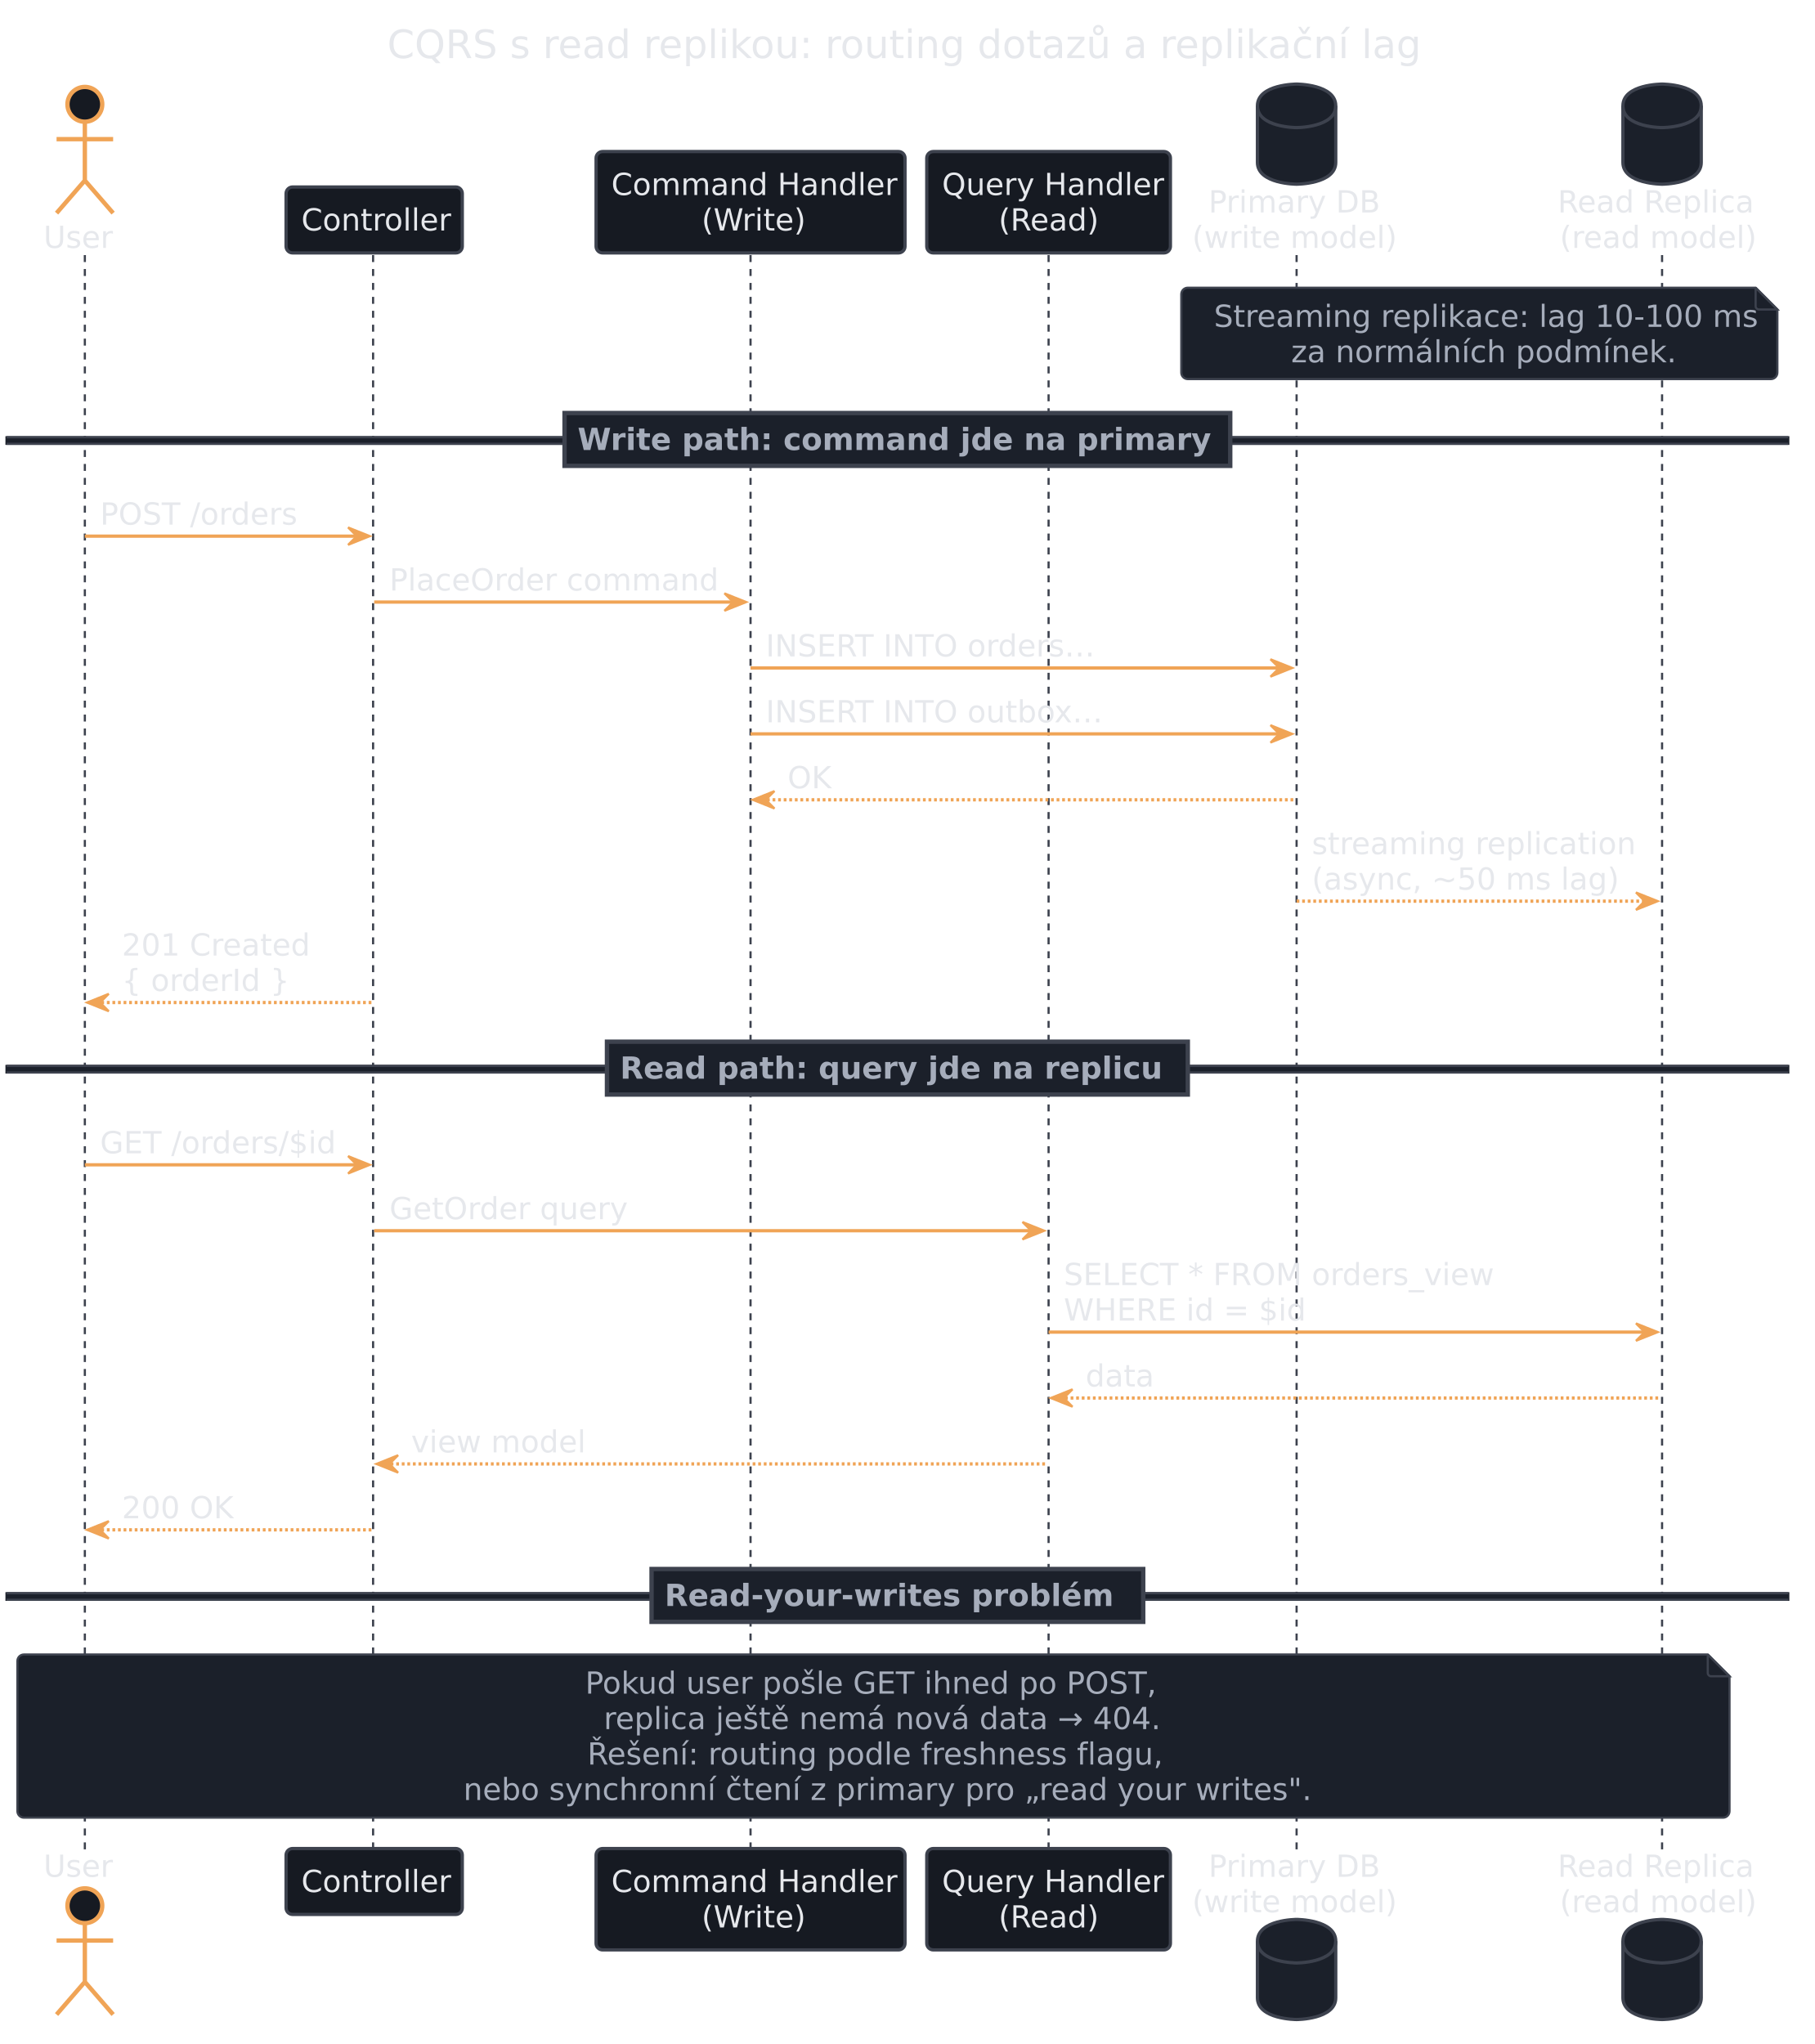
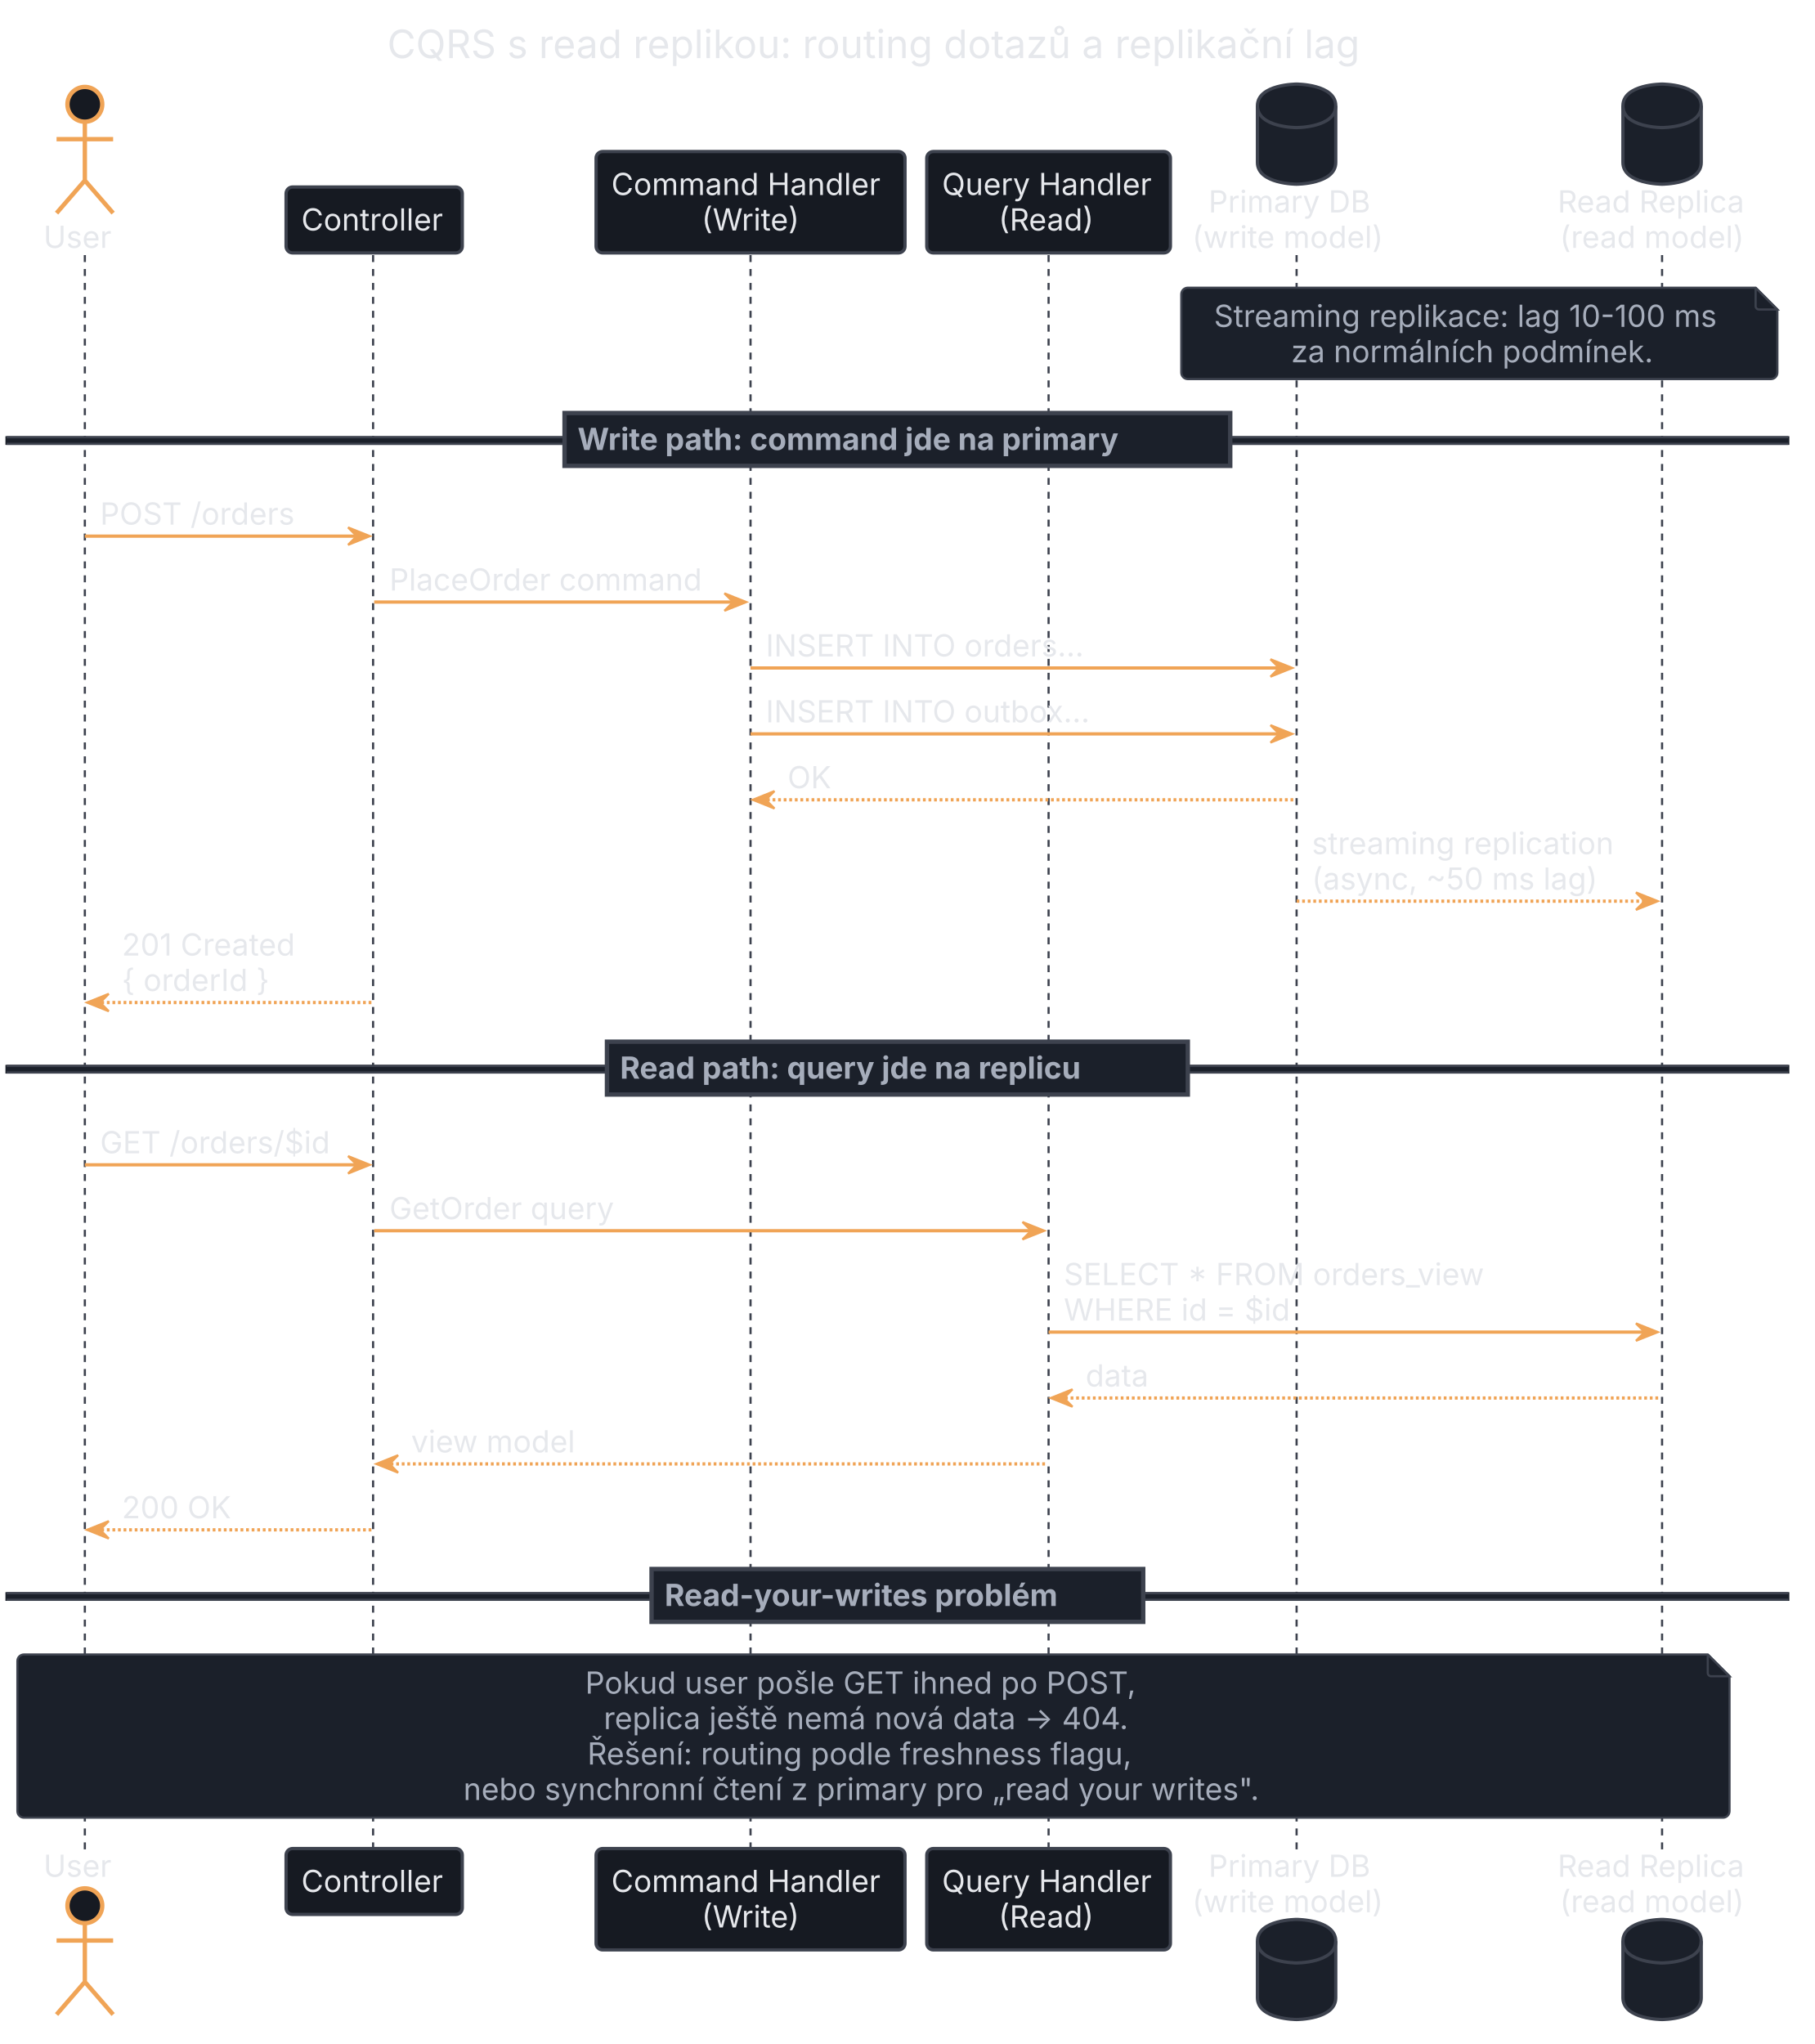
<svg xmlns="http://www.w3.org/2000/svg" contentScriptType="application/ecmascript" contentStyleType="text/css" height="1468.75px" preserveAspectRatio="none" style="width:1303px;height:1468px;background:#11141A;" version="1.1" viewBox="0 0 1303 1468" width="1303.125px" zoomAndPan="magnify">
  <defs />
  <g>
-     <text fill="#E6E8EC" font-family="DejaVu Sans" font-size="28.125" lengthAdjust="spacingAndGlyphs" textLength="732.812" x="278.125" y="41.731">CQRS s read replikou: routing dotazů a replikační lag</text>
+     <text fill="#E6E8EC" font-family="Inter, ui-sans-serif, system-ui, -apple-system, sans-serif" font-size="28.125" lengthAdjust="spacingAndGlyphs" textLength="732.812" x="278.125" y="41.731">CQRS s read replikou: routing dotazů a replikační lag</text>
    <line style="stroke: #3D424E; stroke-width: 1.562; stroke-dasharray: 5.0,5.0;" x1="60.938" x2="60.938" y1="183.203" y2="1329.175" />
    <line style="stroke: #3D424E; stroke-width: 1.562; stroke-dasharray: 5.0,5.0;" x1="267.969" x2="267.969" y1="183.203" y2="1329.175" />
    <line style="stroke: #3D424E; stroke-width: 1.562; stroke-dasharray: 5.0,5.0;" x1="539.062" x2="539.062" y1="183.203" y2="1329.175" />
    <line style="stroke: #3D424E; stroke-width: 1.562; stroke-dasharray: 5.0,5.0;" x1="753.125" x2="753.125" y1="183.203" y2="1329.175" />
    <line style="stroke: #3D424E; stroke-width: 1.562; stroke-dasharray: 5.0,5.0;" x1="931.25" x2="931.25" y1="183.203" y2="1329.175" />
    <line style="stroke: #3D424E; stroke-width: 1.562; stroke-dasharray: 5.0,5.0;" x1="1193.75" x2="1193.75" y1="183.203" y2="1329.175" />
-     <text fill="#E6E8EC" font-family="DejaVu Sans" font-size="21.875" lengthAdjust="spacingAndGlyphs" textLength="50" x="31.25" y="178.044">User</text>
+     <text fill="#E6E8EC" font-family="Inter, ui-sans-serif, system-ui, -apple-system, sans-serif" font-size="21.875" lengthAdjust="spacingAndGlyphs" textLength="50" x="31.25" y="178.044">User</text>
    <ellipse cx="60.938" cy="74.927" fill="#161A22" rx="12.5" ry="12.5" style="stroke: #F0A456; stroke-width: 3.125;" />
    <path d="M60.938,87.427 L60.938,129.614 M40.625,99.927 L81.25,99.927 M60.938,129.614 L40.625,153.052 M60.938,129.614 L81.25,153.052 " fill="none" style="stroke: #F0A456; stroke-width: 3.125;" />
-     <text fill="#E6E8EC" font-family="DejaVu Sans" font-size="21.875" lengthAdjust="spacingAndGlyphs" textLength="50" x="31.25" y="1347.917">User</text>
+     <text fill="#E6E8EC" font-family="Inter, ui-sans-serif, system-ui, -apple-system, sans-serif" font-size="21.875" lengthAdjust="spacingAndGlyphs" textLength="50" x="31.25" y="1347.917">User</text>
    <ellipse cx="60.938" cy="1368.701" fill="#161A22" rx="12.5" ry="12.5" style="stroke: #F0A456; stroke-width: 3.125;" />
    <path d="M60.938,1381.201 L60.938,1423.389 M40.625,1393.701 L81.25,1393.701 M60.938,1423.389 L40.625,1446.826 M60.938,1423.389 L81.25,1446.826 " fill="none" style="stroke: #F0A456; stroke-width: 3.125;" />
    <rect fill="#161A22" height="47.339" rx="4.688" ry="4.688" style="stroke: #3D424E; stroke-width: 2.344;" width="126.562" x="205.469" y="134.302" />
-     <text fill="#E6E8EC" font-family="DejaVu Sans" font-size="21.875" lengthAdjust="spacingAndGlyphs" textLength="104.688" x="216.406" y="165.544">Controller</text>
+     <text fill="#E6E8EC" font-family="Inter, ui-sans-serif, system-ui, -apple-system, sans-serif" font-size="21.875" lengthAdjust="spacingAndGlyphs" textLength="104.688" x="216.406" y="165.544">Controller</text>
    <rect fill="#161A22" height="47.339" rx="4.688" ry="4.688" style="stroke: #3D424E; stroke-width: 2.344;" width="126.562" x="205.469" y="1327.612" />
-     <text fill="#E6E8EC" font-family="DejaVu Sans" font-size="21.875" lengthAdjust="spacingAndGlyphs" textLength="104.688" x="216.406" y="1358.855">Controller</text>
+     <text fill="#E6E8EC" font-family="Inter, ui-sans-serif, system-ui, -apple-system, sans-serif" font-size="21.875" lengthAdjust="spacingAndGlyphs" textLength="104.688" x="216.406" y="1358.855">Controller</text>
    <rect fill="#161A22" height="72.803" rx="4.688" ry="4.688" style="stroke: #3D424E; stroke-width: 2.344;" width="221.875" x="428.125" y="108.838" />
-     <text fill="#E6E8EC" font-family="DejaVu Sans" font-size="21.875" lengthAdjust="spacingAndGlyphs" textLength="200" x="439.062" y="140.08">Command Handler</text>
-     <text fill="#E6E8EC" font-family="DejaVu Sans" font-size="21.875" lengthAdjust="spacingAndGlyphs" textLength="70.312" x="503.906" y="165.544">(Write)</text>
+     <text fill="#E6E8EC" font-family="Inter, ui-sans-serif, system-ui, -apple-system, sans-serif" font-size="21.875" lengthAdjust="spacingAndGlyphs" textLength="200" x="439.062" y="140.08">Command Handler</text>
+     <text fill="#E6E8EC" font-family="Inter, ui-sans-serif, system-ui, -apple-system, sans-serif" font-size="21.875" lengthAdjust="spacingAndGlyphs" textLength="70.312" x="503.906" y="165.544">(Write)</text>
    <rect fill="#161A22" height="72.803" rx="4.688" ry="4.688" style="stroke: #3D424E; stroke-width: 2.344;" width="221.875" x="428.125" y="1327.612" />
-     <text fill="#E6E8EC" font-family="DejaVu Sans" font-size="21.875" lengthAdjust="spacingAndGlyphs" textLength="200" x="439.062" y="1358.855">Command Handler</text>
-     <text fill="#E6E8EC" font-family="DejaVu Sans" font-size="21.875" lengthAdjust="spacingAndGlyphs" textLength="70.312" x="503.906" y="1384.319">(Write)</text>
+     <text fill="#E6E8EC" font-family="Inter, ui-sans-serif, system-ui, -apple-system, sans-serif" font-size="21.875" lengthAdjust="spacingAndGlyphs" textLength="200" x="439.062" y="1358.855">Command Handler</text>
+     <text fill="#E6E8EC" font-family="Inter, ui-sans-serif, system-ui, -apple-system, sans-serif" font-size="21.875" lengthAdjust="spacingAndGlyphs" textLength="70.312" x="503.906" y="1384.319">(Write)</text>
    <rect fill="#161A22" height="72.803" rx="4.688" ry="4.688" style="stroke: #3D424E; stroke-width: 2.344;" width="175" x="665.625" y="108.838" />
-     <text fill="#E6E8EC" font-family="DejaVu Sans" font-size="21.875" lengthAdjust="spacingAndGlyphs" textLength="153.125" x="676.562" y="140.08">Query Handler</text>
-     <text fill="#E6E8EC" font-family="DejaVu Sans" font-size="21.875" lengthAdjust="spacingAndGlyphs" textLength="71.875" x="717.188" y="165.544">(Read)</text>
+     <text fill="#E6E8EC" font-family="Inter, ui-sans-serif, system-ui, -apple-system, sans-serif" font-size="21.875" lengthAdjust="spacingAndGlyphs" textLength="153.125" x="676.562" y="140.08">Query Handler</text>
+     <text fill="#E6E8EC" font-family="Inter, ui-sans-serif, system-ui, -apple-system, sans-serif" font-size="21.875" lengthAdjust="spacingAndGlyphs" textLength="71.875" x="717.188" y="165.544">(Read)</text>
    <rect fill="#161A22" height="72.803" rx="4.688" ry="4.688" style="stroke: #3D424E; stroke-width: 2.344;" width="175" x="665.625" y="1327.612" />
-     <text fill="#E6E8EC" font-family="DejaVu Sans" font-size="21.875" lengthAdjust="spacingAndGlyphs" textLength="153.125" x="676.562" y="1358.855">Query Handler</text>
-     <text fill="#E6E8EC" font-family="DejaVu Sans" font-size="21.875" lengthAdjust="spacingAndGlyphs" textLength="71.875" x="717.188" y="1384.319">(Read)</text>
-     <text fill="#E6E8EC" font-family="DejaVu Sans" font-size="21.875" lengthAdjust="spacingAndGlyphs" textLength="117.188" x="867.969" y="152.58">Primary DB</text>
-     <text fill="#E6E8EC" font-family="DejaVu Sans" font-size="21.875" lengthAdjust="spacingAndGlyphs" textLength="140.625" x="856.25" y="178.044">(write model)</text>
+     <text fill="#E6E8EC" font-family="Inter, ui-sans-serif, system-ui, -apple-system, sans-serif" font-size="21.875" lengthAdjust="spacingAndGlyphs" textLength="153.125" x="676.562" y="1358.855">Query Handler</text>
+     <text fill="#E6E8EC" font-family="Inter, ui-sans-serif, system-ui, -apple-system, sans-serif" font-size="21.875" lengthAdjust="spacingAndGlyphs" textLength="71.875" x="717.188" y="1384.319">(Read)</text>
+     <text fill="#E6E8EC" font-family="Inter, ui-sans-serif, system-ui, -apple-system, sans-serif" font-size="21.875" lengthAdjust="spacingAndGlyphs" textLength="117.188" x="867.969" y="152.58">Primary DB</text>
+     <text fill="#E6E8EC" font-family="Inter, ui-sans-serif, system-ui, -apple-system, sans-serif" font-size="21.875" lengthAdjust="spacingAndGlyphs" textLength="140.625" x="856.25" y="178.044">(write model)</text>
    <path d="M903.125,76.025 C903.125,60.4 931.25,60.4 931.25,60.4 C931.25,60.4 959.375,60.4 959.375,76.025 L959.375,116.65 C959.375,132.275 931.25,132.275 931.25,132.275 C931.25,132.275 903.125,132.275 903.125,116.65 L903.125,76.025 " fill="#1B202A" style="stroke: #3D424E; stroke-width: 2.344;" />
    <path d="M903.125,76.025 C903.125,91.65 931.25,91.65 931.25,91.65 C931.25,91.65 959.375,91.65 959.375,76.025 " fill="none" style="stroke: #3D424E; stroke-width: 2.344;" />
-     <text fill="#E6E8EC" font-family="DejaVu Sans" font-size="21.875" lengthAdjust="spacingAndGlyphs" textLength="117.188" x="867.969" y="1347.917">Primary DB</text>
-     <text fill="#E6E8EC" font-family="DejaVu Sans" font-size="21.875" lengthAdjust="spacingAndGlyphs" textLength="140.625" x="856.25" y="1373.381">(write model)</text>
+     <text fill="#E6E8EC" font-family="Inter, ui-sans-serif, system-ui, -apple-system, sans-serif" font-size="21.875" lengthAdjust="spacingAndGlyphs" textLength="117.188" x="867.969" y="1347.917">Primary DB</text>
+     <text fill="#E6E8EC" font-family="Inter, ui-sans-serif, system-ui, -apple-system, sans-serif" font-size="21.875" lengthAdjust="spacingAndGlyphs" textLength="140.625" x="856.25" y="1373.381">(write model)</text>
    <path d="M903.125,1394.165 C903.125,1378.54 931.25,1378.54 931.25,1378.54 C931.25,1378.54 959.375,1378.54 959.375,1394.165 L959.375,1434.79 C959.375,1450.415 931.25,1450.415 931.25,1450.415 C931.25,1450.415 903.125,1450.415 903.125,1434.79 L903.125,1394.165 " fill="#1B202A" style="stroke: #3D424E; stroke-width: 2.344;" />
    <path d="M903.125,1394.165 C903.125,1409.79 931.25,1409.79 931.25,1409.79 C931.25,1409.79 959.375,1409.79 959.375,1394.165 " fill="none" style="stroke: #3D424E; stroke-width: 2.344;" />
-     <text fill="#E6E8EC" font-family="DejaVu Sans" font-size="21.875" lengthAdjust="spacingAndGlyphs" textLength="140.625" x="1118.75" y="152.58">Read Replica</text>
-     <text fill="#E6E8EC" font-family="DejaVu Sans" font-size="21.875" lengthAdjust="spacingAndGlyphs" textLength="137.5" x="1120.312" y="178.044">(read model)</text>
+     <text fill="#E6E8EC" font-family="Inter, ui-sans-serif, system-ui, -apple-system, sans-serif" font-size="21.875" lengthAdjust="spacingAndGlyphs" textLength="140.625" x="1118.75" y="152.58">Read Replica</text>
+     <text fill="#E6E8EC" font-family="Inter, ui-sans-serif, system-ui, -apple-system, sans-serif" font-size="21.875" lengthAdjust="spacingAndGlyphs" textLength="137.5" x="1120.312" y="178.044">(read model)</text>
    <path d="M1165.625,76.025 C1165.625,60.4 1193.75,60.4 1193.75,60.4 C1193.75,60.4 1221.875,60.4 1221.875,76.025 L1221.875,116.65 C1221.875,132.275 1193.75,132.275 1193.75,132.275 C1193.75,132.275 1165.625,132.275 1165.625,116.65 L1165.625,76.025 " fill="#1B202A" style="stroke: #3D424E; stroke-width: 2.344;" />
    <path d="M1165.625,76.025 C1165.625,91.65 1193.75,91.65 1193.75,91.65 C1193.75,91.65 1221.875,91.65 1221.875,76.025 " fill="none" style="stroke: #3D424E; stroke-width: 2.344;" />
-     <text fill="#E6E8EC" font-family="DejaVu Sans" font-size="21.875" lengthAdjust="spacingAndGlyphs" textLength="140.625" x="1118.75" y="1347.917">Read Replica</text>
-     <text fill="#E6E8EC" font-family="DejaVu Sans" font-size="21.875" lengthAdjust="spacingAndGlyphs" textLength="137.5" x="1120.312" y="1373.381">(read model)</text>
+     <text fill="#E6E8EC" font-family="Inter, ui-sans-serif, system-ui, -apple-system, sans-serif" font-size="21.875" lengthAdjust="spacingAndGlyphs" textLength="140.625" x="1118.75" y="1347.917">Read Replica</text>
+     <text fill="#E6E8EC" font-family="Inter, ui-sans-serif, system-ui, -apple-system, sans-serif" font-size="21.875" lengthAdjust="spacingAndGlyphs" textLength="137.5" x="1120.312" y="1373.381">(read model)</text>
    <path d="M1165.625,1394.165 C1165.625,1378.54 1193.75,1378.54 1193.75,1378.54 C1193.75,1378.54 1221.875,1378.54 1221.875,1394.165 L1221.875,1434.79 C1221.875,1450.415 1193.75,1450.415 1193.75,1450.415 C1193.75,1450.415 1165.625,1450.415 1165.625,1434.79 L1165.625,1394.165 " fill="#1B202A" style="stroke: #3D424E; stroke-width: 2.344;" />
    <path d="M1165.625,1394.165 C1165.625,1409.79 1193.75,1409.79 1193.75,1409.79 C1193.75,1409.79 1221.875,1409.79 1221.875,1394.165 " fill="none" style="stroke: #3D424E; stroke-width: 2.344;" />
    <path d="M848.438,211.328 L848.438,267.578 A4.688,4.688 0 0 0 853.125,272.266 L1271.875,272.266 A4.688,4.688 0 0 0 1276.562,267.578 L1276.562,222.266 L1260.938,206.641 L853.125,206.641 A4.688,4.688 0 0 0 848.438,211.328 " fill="#1B202A" style="stroke: #3D424E; stroke-width: 1.562;" />
    <path d="M1260.938,206.641 L1260.938,219.922 A2.344,2.344 0 0 0 1263.281,222.266 L1276.562,222.266 L1260.938,206.641 " fill="#1B202A" style="stroke: #3D424E; stroke-width: 1.562;" />
-     <text fill="#A6ADBB" font-family="DejaVu Sans" font-size="21.875" lengthAdjust="spacingAndGlyphs" textLength="381.25" x="871.875" y="234.758">Streaming replikace: lag 10-100 ms</text>
-     <text fill="#A6ADBB" font-family="DejaVu Sans" font-size="21.875" lengthAdjust="spacingAndGlyphs" textLength="270.312" x="927.344" y="260.222">za normálních podmínek.</text>
+     <text fill="#A6ADBB" font-family="Inter, ui-sans-serif, system-ui, -apple-system, sans-serif" font-size="21.875" lengthAdjust="spacingAndGlyphs" textLength="381.25" x="871.875" y="234.758">Streaming replikace: lag 10-100 ms</text>
+     <text fill="#A6ADBB" font-family="Inter, ui-sans-serif, system-ui, -apple-system, sans-serif" font-size="21.875" lengthAdjust="spacingAndGlyphs" textLength="270.312" x="927.344" y="260.222">za normálních podmínek.</text>
    <rect fill="#1B202A" height="4.688" style="stroke: #1B202A; stroke-width: 1.562;" width="1279.688" x="4.688" y="314.05" />
    <line style="stroke: #3D424E; stroke-width: 1.562;" x1="4.688" x2="1284.375" y1="314.05" y2="314.05" />
    <line style="stroke: #3D424E; stroke-width: 1.562;" x1="4.688" x2="1284.375" y1="318.738" y2="318.738" />
    <rect fill="#1B202A" height="37.964" style="stroke: #3D424E; stroke-width: 3.125;" width="478.125" x="405.469" y="296.631" />
-     <text fill="#A6ADBB" font-family="DejaVu Sans" font-size="21.875" font-weight="bold" lengthAdjust="spacingAndGlyphs" textLength="448.438" x="414.844" y="323.186">Write path: command jde na primary</text>
+     <text fill="#A6ADBB" font-family="Inter, ui-sans-serif, system-ui, -apple-system, sans-serif" font-size="21.875" font-weight="bold" lengthAdjust="spacingAndGlyphs" textLength="448.438" x="414.844" y="323.186">Write path: command jde na primary</text>
    <polygon fill="#F0A456" points="250,378.809,265.625,385.059,250,391.309,256.25,385.059" style="stroke: #F0A456; stroke-width: 1.562;" />
    <line style="stroke: #F0A456; stroke-width: 2.344;" x1="60.938" x2="259.375" y1="385.059" y2="385.059" />
-     <text fill="#E6E8EC" font-family="DejaVu Sans" font-size="21.875" lengthAdjust="spacingAndGlyphs" textLength="143.75" x="71.875" y="376.775">POST /orders</text>
+     <text fill="#E6E8EC" font-family="Inter, ui-sans-serif, system-ui, -apple-system, sans-serif" font-size="21.875" lengthAdjust="spacingAndGlyphs" textLength="143.75" x="71.875" y="376.775">POST /orders</text>
    <polygon fill="#F0A456" points="520.312,426.147,535.938,432.397,520.312,438.647,526.562,432.397" style="stroke: #F0A456; stroke-width: 1.562;" />
    <line style="stroke: #F0A456; stroke-width: 2.344;" x1="268.75" x2="529.688" y1="432.397" y2="432.397" />
-     <text fill="#E6E8EC" font-family="DejaVu Sans" font-size="21.875" lengthAdjust="spacingAndGlyphs" textLength="232.812" x="279.688" y="424.113">PlaceOrder command</text>
+     <text fill="#E6E8EC" font-family="Inter, ui-sans-serif, system-ui, -apple-system, sans-serif" font-size="21.875" lengthAdjust="spacingAndGlyphs" textLength="232.812" x="279.688" y="424.113">PlaceOrder command</text>
    <polygon fill="#F0A456" points="912.5,473.486,928.125,479.736,912.5,485.986,918.75,479.736" style="stroke: #F0A456; stroke-width: 1.562;" />
    <line style="stroke: #F0A456; stroke-width: 2.344;" x1="539.062" x2="921.875" y1="479.736" y2="479.736" />
-     <text fill="#E6E8EC" font-family="DejaVu Sans" font-size="21.875" lengthAdjust="spacingAndGlyphs" textLength="234.375" x="550" y="471.452">INSERT INTO orders…</text>
+     <text fill="#E6E8EC" font-family="Inter, ui-sans-serif, system-ui, -apple-system, sans-serif" font-size="21.875" lengthAdjust="spacingAndGlyphs" textLength="234.375" x="550" y="471.452">INSERT INTO orders…</text>
    <polygon fill="#F0A456" points="912.5,520.825,928.125,527.075,912.5,533.325,918.75,527.075" style="stroke: #F0A456; stroke-width: 1.562;" />
    <line style="stroke: #F0A456; stroke-width: 2.344;" x1="539.062" x2="921.875" y1="527.075" y2="527.075" />
-     <text fill="#E6E8EC" font-family="DejaVu Sans" font-size="21.875" lengthAdjust="spacingAndGlyphs" textLength="239.062" x="550" y="518.791">INSERT INTO outbox…</text>
+     <text fill="#E6E8EC" font-family="Inter, ui-sans-serif, system-ui, -apple-system, sans-serif" font-size="21.875" lengthAdjust="spacingAndGlyphs" textLength="239.062" x="550" y="518.791">INSERT INTO outbox…</text>
    <polygon fill="#F0A456" points="556.25,568.164,540.625,574.414,556.25,580.664,550,574.414" style="stroke: #F0A456; stroke-width: 1.562;" />
    <line style="stroke: #F0A456; stroke-width: 2.344; stroke-dasharray: 2.0,2.0;" x1="546.875" x2="929.688" y1="574.414" y2="574.414" />
-     <text fill="#E6E8EC" font-family="DejaVu Sans" font-size="21.875" lengthAdjust="spacingAndGlyphs" textLength="31.25" x="565.625" y="566.13">OK</text>
+     <text fill="#E6E8EC" font-family="Inter, ui-sans-serif, system-ui, -apple-system, sans-serif" font-size="21.875" lengthAdjust="spacingAndGlyphs" textLength="31.25" x="565.625" y="566.13">OK</text>
    <polygon fill="#F0A456" points="1175,640.967,1190.625,647.217,1175,653.467,1181.25,647.217" style="stroke: #F0A456; stroke-width: 1.562;" />
    <line style="stroke: #F0A456; stroke-width: 2.344; stroke-dasharray: 2.0,2.0;" x1="931.25" x2="1184.375" y1="647.217" y2="647.217" />
-     <text fill="#E6E8EC" font-family="DejaVu Sans" font-size="21.875" lengthAdjust="spacingAndGlyphs" textLength="225" x="942.188" y="613.469">streaming replication</text>
-     <text fill="#E6E8EC" font-family="DejaVu Sans" font-size="21.875" lengthAdjust="spacingAndGlyphs" textLength="214.062" x="942.188" y="638.933">(async, ~50 ms lag)</text>
+     <text fill="#E6E8EC" font-family="Inter, ui-sans-serif, system-ui, -apple-system, sans-serif" font-size="21.875" lengthAdjust="spacingAndGlyphs" textLength="225" x="942.188" y="613.469">streaming replication</text>
+     <text fill="#E6E8EC" font-family="Inter, ui-sans-serif, system-ui, -apple-system, sans-serif" font-size="21.875" lengthAdjust="spacingAndGlyphs" textLength="214.062" x="942.188" y="638.933">(async, ~50 ms lag)</text>
    <polygon fill="#F0A456" points="78.125,713.769,62.5,720.019,78.125,726.269,71.875,720.019" style="stroke: #F0A456; stroke-width: 1.562;" />
    <line style="stroke: #F0A456; stroke-width: 2.344; stroke-dasharray: 2.0,2.0;" x1="68.75" x2="267.188" y1="720.019" y2="720.019" />
-     <text fill="#E6E8EC" font-family="DejaVu Sans" font-size="21.875" lengthAdjust="spacingAndGlyphs" textLength="134.375" x="87.5" y="686.272">201 Created</text>
-     <text fill="#E6E8EC" font-family="DejaVu Sans" font-size="21.875" lengthAdjust="spacingAndGlyphs" textLength="117.188" x="87.5" y="711.736">{ orderId }</text>
+     <text fill="#E6E8EC" font-family="Inter, ui-sans-serif, system-ui, -apple-system, sans-serif" font-size="21.875" lengthAdjust="spacingAndGlyphs" textLength="134.375" x="87.5" y="686.272">201 Created</text>
+     <text fill="#E6E8EC" font-family="Inter, ui-sans-serif, system-ui, -apple-system, sans-serif" font-size="21.875" lengthAdjust="spacingAndGlyphs" textLength="117.188" x="87.5" y="711.736">{ orderId }</text>
    <rect fill="#1B202A" height="4.688" style="stroke: #1B202A; stroke-width: 1.562;" width="1279.688" x="4.688" y="765.564" />
    <line style="stroke: #3D424E; stroke-width: 1.562;" x1="4.688" x2="1284.375" y1="765.564" y2="765.564" />
    <line style="stroke: #3D424E; stroke-width: 1.562;" x1="4.688" x2="1284.375" y1="770.251" y2="770.251" />
    <rect fill="#1B202A" height="37.964" style="stroke: #3D424E; stroke-width: 3.125;" width="417.188" x="435.938" y="748.144" />
-     <text fill="#A6ADBB" font-family="DejaVu Sans" font-size="21.875" font-weight="bold" lengthAdjust="spacingAndGlyphs" textLength="387.5" x="445.312" y="774.699">Read path: query jde na replicu</text>
+     <text fill="#A6ADBB" font-family="Inter, ui-sans-serif, system-ui, -apple-system, sans-serif" font-size="21.875" font-weight="bold" lengthAdjust="spacingAndGlyphs" textLength="387.5" x="445.312" y="774.699">Read path: query jde na replicu</text>
    <polygon fill="#F0A456" points="250,830.322,265.625,836.572,250,842.822,256.25,836.572" style="stroke: #F0A456; stroke-width: 1.562;" />
    <line style="stroke: #F0A456; stroke-width: 2.344;" x1="60.938" x2="259.375" y1="836.572" y2="836.572" />
-     <text fill="#E6E8EC" font-family="DejaVu Sans" font-size="21.875" lengthAdjust="spacingAndGlyphs" textLength="170.312" x="71.875" y="828.288">GET /orders/$id</text>
+     <text fill="#E6E8EC" font-family="Inter, ui-sans-serif, system-ui, -apple-system, sans-serif" font-size="21.875" lengthAdjust="spacingAndGlyphs" textLength="170.312" x="71.875" y="828.288">GET /orders/$id</text>
    <polygon fill="#F0A456" points="734.375,877.661,750,883.911,734.375,890.161,740.625,883.911" style="stroke: #F0A456; stroke-width: 1.562;" />
    <line style="stroke: #F0A456; stroke-width: 2.344;" x1="268.75" x2="743.75" y1="883.911" y2="883.911" />
-     <text fill="#E6E8EC" font-family="DejaVu Sans" font-size="21.875" lengthAdjust="spacingAndGlyphs" textLength="167.188" x="279.688" y="875.627">GetOrder query</text>
+     <text fill="#E6E8EC" font-family="Inter, ui-sans-serif, system-ui, -apple-system, sans-serif" font-size="21.875" lengthAdjust="spacingAndGlyphs" textLength="167.188" x="279.688" y="875.627">GetOrder query</text>
    <polygon fill="#F0A456" points="1175,950.464,1190.625,956.714,1175,962.964,1181.25,956.714" style="stroke: #F0A456; stroke-width: 1.562;" />
    <line style="stroke: #F0A456; stroke-width: 2.344;" x1="753.125" x2="1184.375" y1="956.714" y2="956.714" />
-     <text fill="#E6E8EC" font-family="DejaVu Sans" font-size="21.875" lengthAdjust="spacingAndGlyphs" textLength="304.688" x="764.062" y="922.966">SELECT * FROM orders_view</text>
-     <text fill="#E6E8EC" font-family="DejaVu Sans" font-size="21.875" lengthAdjust="spacingAndGlyphs" textLength="168.75" x="764.062" y="948.43">WHERE id = $id</text>
+     <text fill="#E6E8EC" font-family="Inter, ui-sans-serif, system-ui, -apple-system, sans-serif" font-size="21.875" lengthAdjust="spacingAndGlyphs" textLength="304.688" x="764.062" y="922.966">SELECT * FROM orders_view</text>
+     <text fill="#E6E8EC" font-family="Inter, ui-sans-serif, system-ui, -apple-system, sans-serif" font-size="21.875" lengthAdjust="spacingAndGlyphs" textLength="168.75" x="764.062" y="948.43">WHERE id = $id</text>
    <polygon fill="#F0A456" points="770.312,997.803,754.688,1004.053,770.312,1010.303,764.062,1004.053" style="stroke: #F0A456; stroke-width: 1.562;" />
    <line style="stroke: #F0A456; stroke-width: 2.344; stroke-dasharray: 2.0,2.0;" x1="760.938" x2="1192.188" y1="1004.053" y2="1004.053" />
-     <text fill="#E6E8EC" font-family="DejaVu Sans" font-size="21.875" lengthAdjust="spacingAndGlyphs" textLength="46.875" x="779.688" y="995.769">data</text>
+     <text fill="#E6E8EC" font-family="Inter, ui-sans-serif, system-ui, -apple-system, sans-serif" font-size="21.875" lengthAdjust="spacingAndGlyphs" textLength="46.875" x="779.688" y="995.769">data</text>
    <polygon fill="#F0A456" points="285.938,1045.142,270.312,1051.392,285.938,1057.642,279.688,1051.392" style="stroke: #F0A456; stroke-width: 1.562;" />
    <line style="stroke: #F0A456; stroke-width: 2.344; stroke-dasharray: 2.0,2.0;" x1="276.562" x2="751.562" y1="1051.392" y2="1051.392" />
-     <text fill="#E6E8EC" font-family="DejaVu Sans" font-size="21.875" lengthAdjust="spacingAndGlyphs" textLength="120.312" x="295.312" y="1043.108">view model</text>
+     <text fill="#E6E8EC" font-family="Inter, ui-sans-serif, system-ui, -apple-system, sans-serif" font-size="21.875" lengthAdjust="spacingAndGlyphs" textLength="120.312" x="295.312" y="1043.108">view model</text>
    <polygon fill="#F0A456" points="78.125,1092.48,62.5,1098.73,78.125,1104.98,71.875,1098.73" style="stroke: #F0A456; stroke-width: 1.562;" />
    <line style="stroke: #F0A456; stroke-width: 2.344; stroke-dasharray: 2.0,2.0;" x1="68.75" x2="267.188" y1="1098.73" y2="1098.73" />
-     <text fill="#E6E8EC" font-family="DejaVu Sans" font-size="21.875" lengthAdjust="spacingAndGlyphs" textLength="79.688" x="87.5" y="1090.447">200 OK</text>
+     <text fill="#E6E8EC" font-family="Inter, ui-sans-serif, system-ui, -apple-system, sans-serif" font-size="21.875" lengthAdjust="spacingAndGlyphs" textLength="79.688" x="87.5" y="1090.447">200 OK</text>
    <rect fill="#1B202A" height="4.688" style="stroke: #1B202A; stroke-width: 1.562;" width="1279.688" x="4.688" y="1144.275" />
    <line style="stroke: #3D424E; stroke-width: 1.562;" x1="4.688" x2="1284.375" y1="1144.275" y2="1144.275" />
    <line style="stroke: #3D424E; stroke-width: 1.562;" x1="4.688" x2="1284.375" y1="1148.962" y2="1148.962" />
    <rect fill="#1B202A" height="37.964" style="stroke: #3D424E; stroke-width: 3.125;" width="353.125" x="467.969" y="1126.855" />
-     <text fill="#A6ADBB" font-family="DejaVu Sans" font-size="21.875" font-weight="bold" lengthAdjust="spacingAndGlyphs" textLength="323.438" x="477.344" y="1153.41">Read-your-writes problém</text>
+     <text fill="#A6ADBB" font-family="Inter, ui-sans-serif, system-ui, -apple-system, sans-serif" font-size="21.875" font-weight="bold" lengthAdjust="spacingAndGlyphs" textLength="323.438" x="477.344" y="1153.41">Read-your-writes problém</text>
    <path d="M12.5,1192.944 L12.5,1300.757 A4.688,4.688 0 0 0 17.188,1305.444 L1237.5,1305.444 A4.688,4.688 0 0 0 1242.188,1300.757 L1242.188,1203.882 L1226.562,1188.257 L17.188,1188.257 A4.688,4.688 0 0 0 12.5,1192.944 " fill="#1B202A" style="stroke: #3D424E; stroke-width: 1.562;" />
    <path d="M1226.562,1188.257 L1226.562,1201.538 A2.344,2.344 0 0 0 1228.906,1203.882 L1242.188,1203.882 L1226.562,1188.257 " fill="#1B202A" style="stroke: #3D424E; stroke-width: 1.562;" />
-     <text fill="#A6ADBB" font-family="DejaVu Sans" font-size="21.875" lengthAdjust="spacingAndGlyphs" textLength="414.062" x="420.312" y="1216.374">Pokud user pošle GET ihned po POST,</text>
-     <text fill="#A6ADBB" font-family="DejaVu Sans" font-size="21.875" lengthAdjust="spacingAndGlyphs" textLength="387.5" x="433.594" y="1241.838">replica ještě nemá nová data → 404.</text>
-     <text fill="#A6ADBB" font-family="DejaVu Sans" font-size="21.875" lengthAdjust="spacingAndGlyphs" textLength="410.938" x="421.875" y="1267.302">Řešení: routing podle freshness flagu,</text>
-     <text fill="#A6ADBB" font-family="DejaVu Sans" font-size="21.875" lengthAdjust="spacingAndGlyphs" textLength="589.062" x="332.812" y="1292.766">nebo synchronní čtení z primary pro „read your writes".</text>
+     <text fill="#A6ADBB" font-family="Inter, ui-sans-serif, system-ui, -apple-system, sans-serif" font-size="21.875" lengthAdjust="spacingAndGlyphs" textLength="414.062" x="420.312" y="1216.374">Pokud user pošle GET ihned po POST,</text>
+     <text fill="#A6ADBB" font-family="Inter, ui-sans-serif, system-ui, -apple-system, sans-serif" font-size="21.875" lengthAdjust="spacingAndGlyphs" textLength="387.5" x="433.594" y="1241.838">replica ještě nemá nová data → 404.</text>
+     <text fill="#A6ADBB" font-family="Inter, ui-sans-serif, system-ui, -apple-system, sans-serif" font-size="21.875" lengthAdjust="spacingAndGlyphs" textLength="410.938" x="421.875" y="1267.302">Řešení: routing podle freshness flagu,</text>
+     <text fill="#A6ADBB" font-family="Inter, ui-sans-serif, system-ui, -apple-system, sans-serif" font-size="21.875" lengthAdjust="spacingAndGlyphs" textLength="589.062" x="332.812" y="1292.766">nebo synchronní čtení z primary pro „read your writes".</text>
  </g>
</svg>
